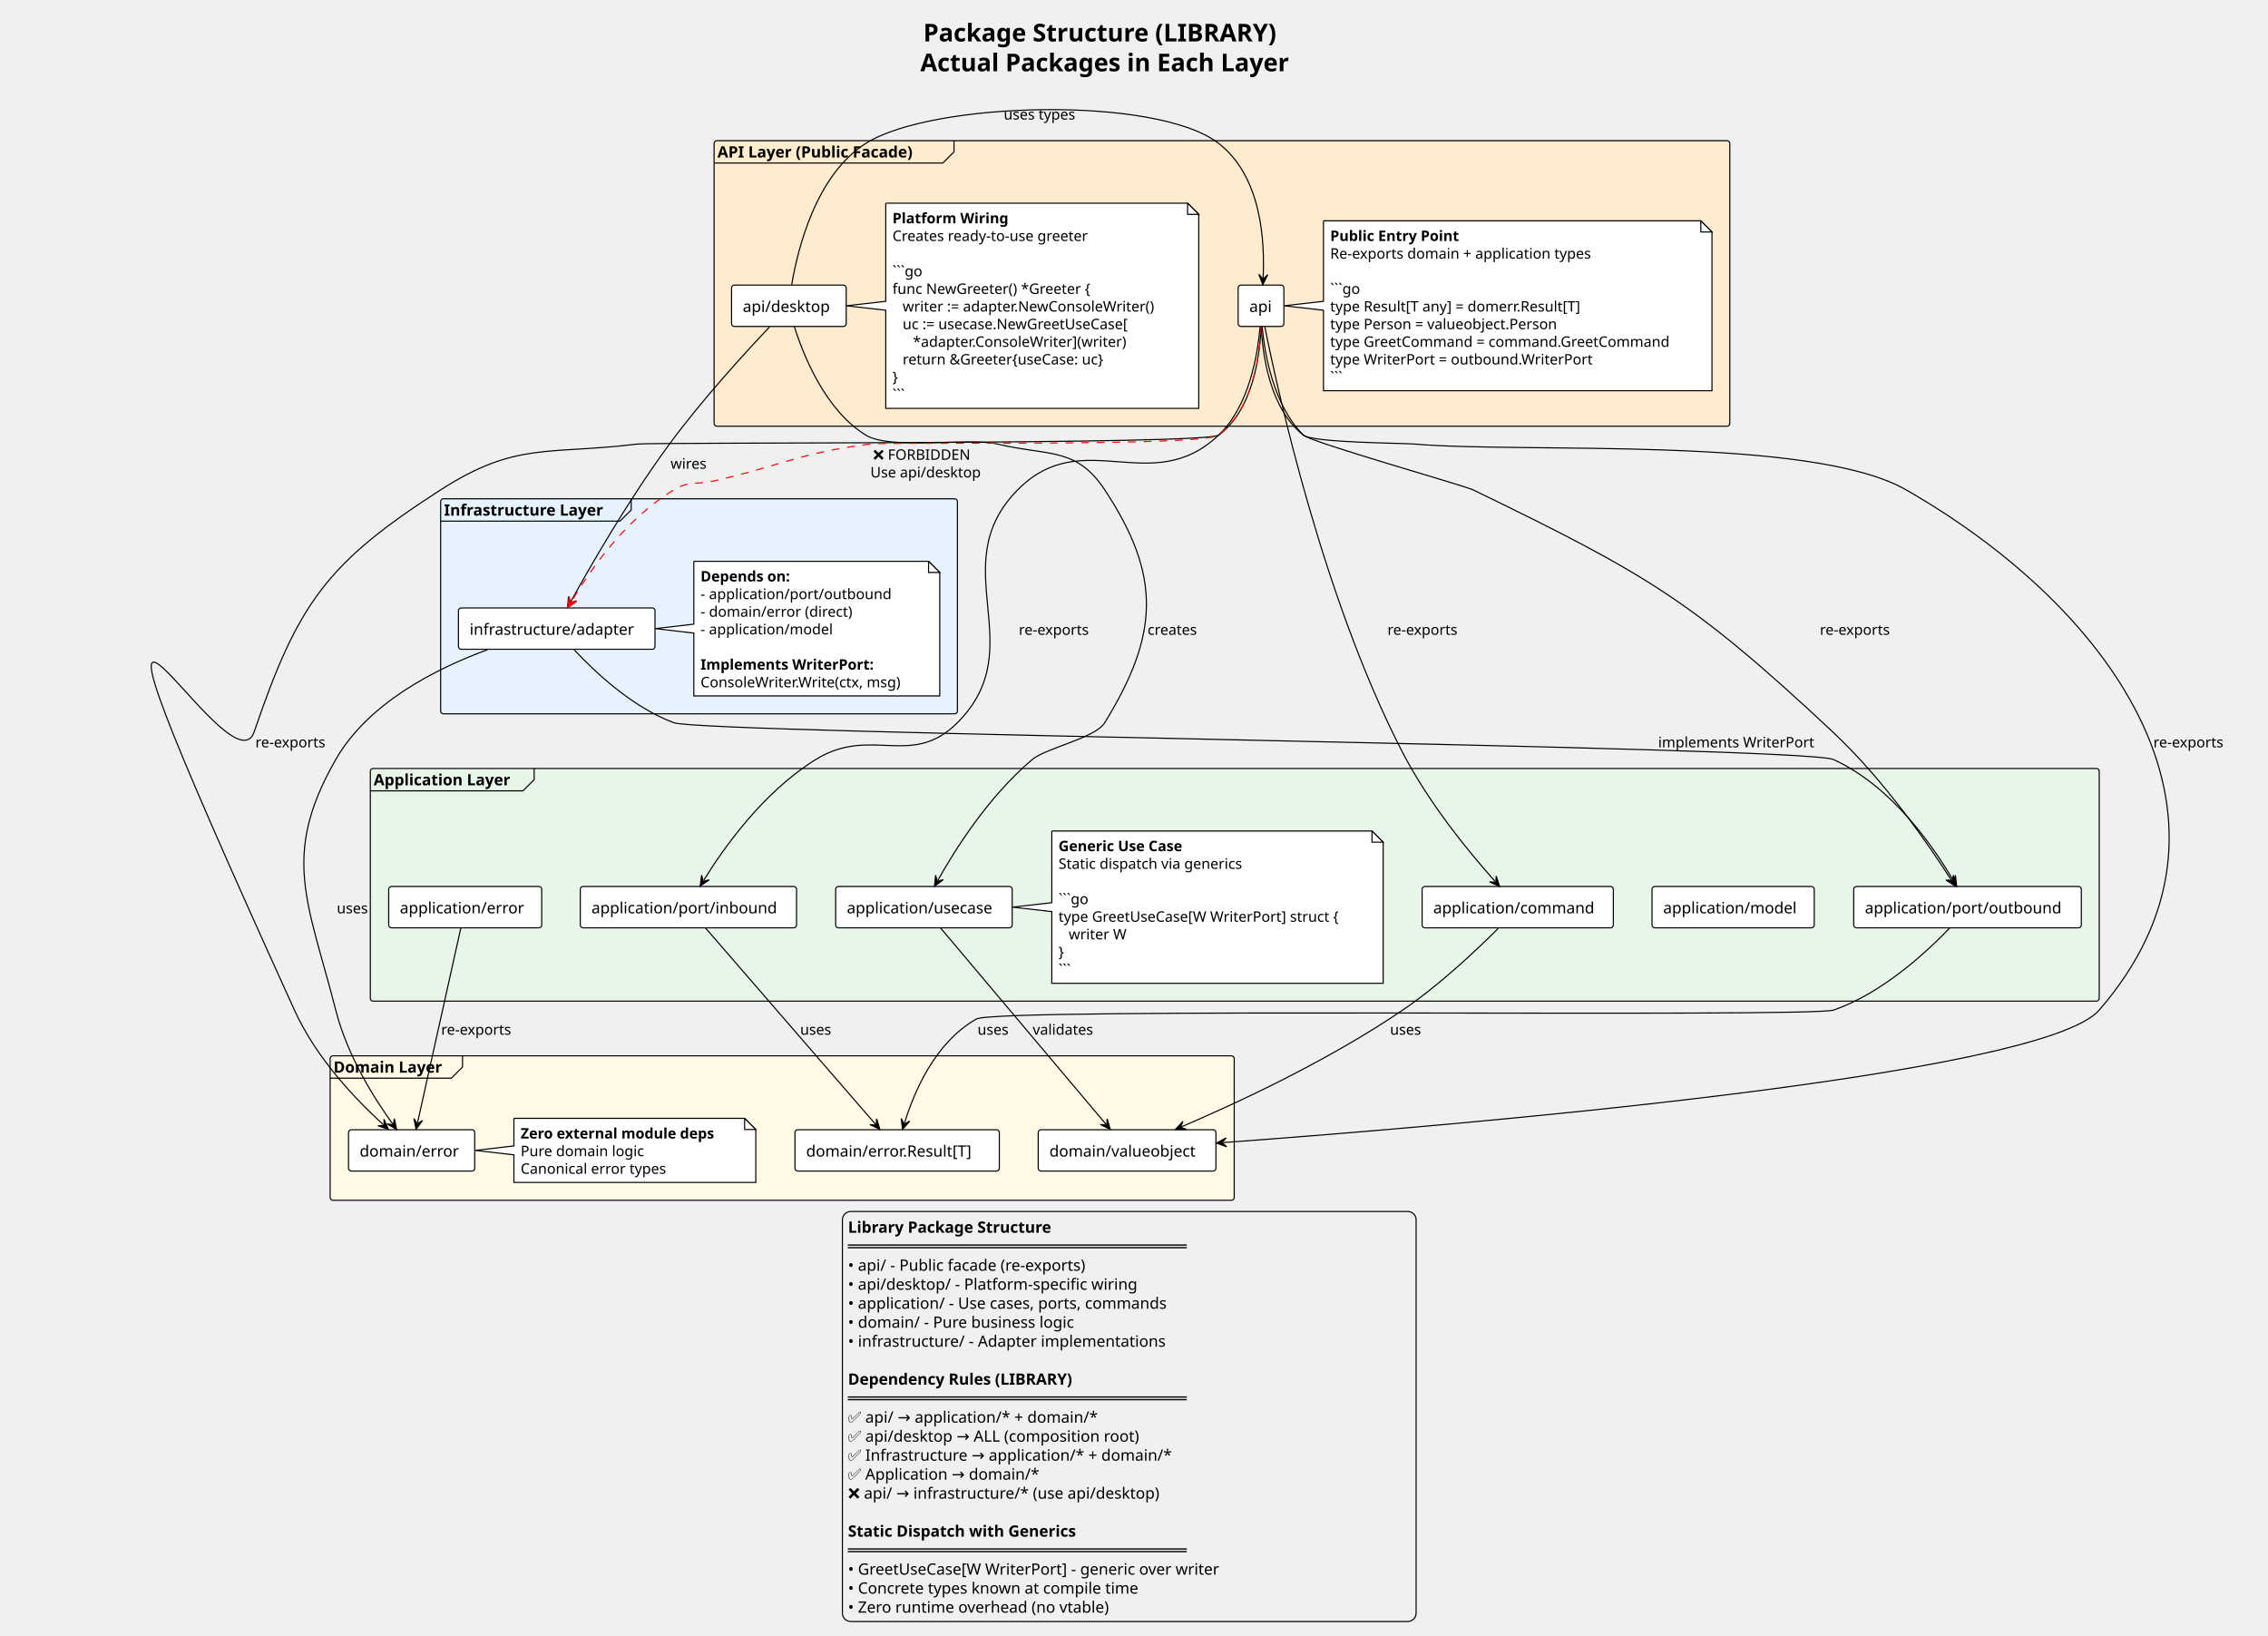
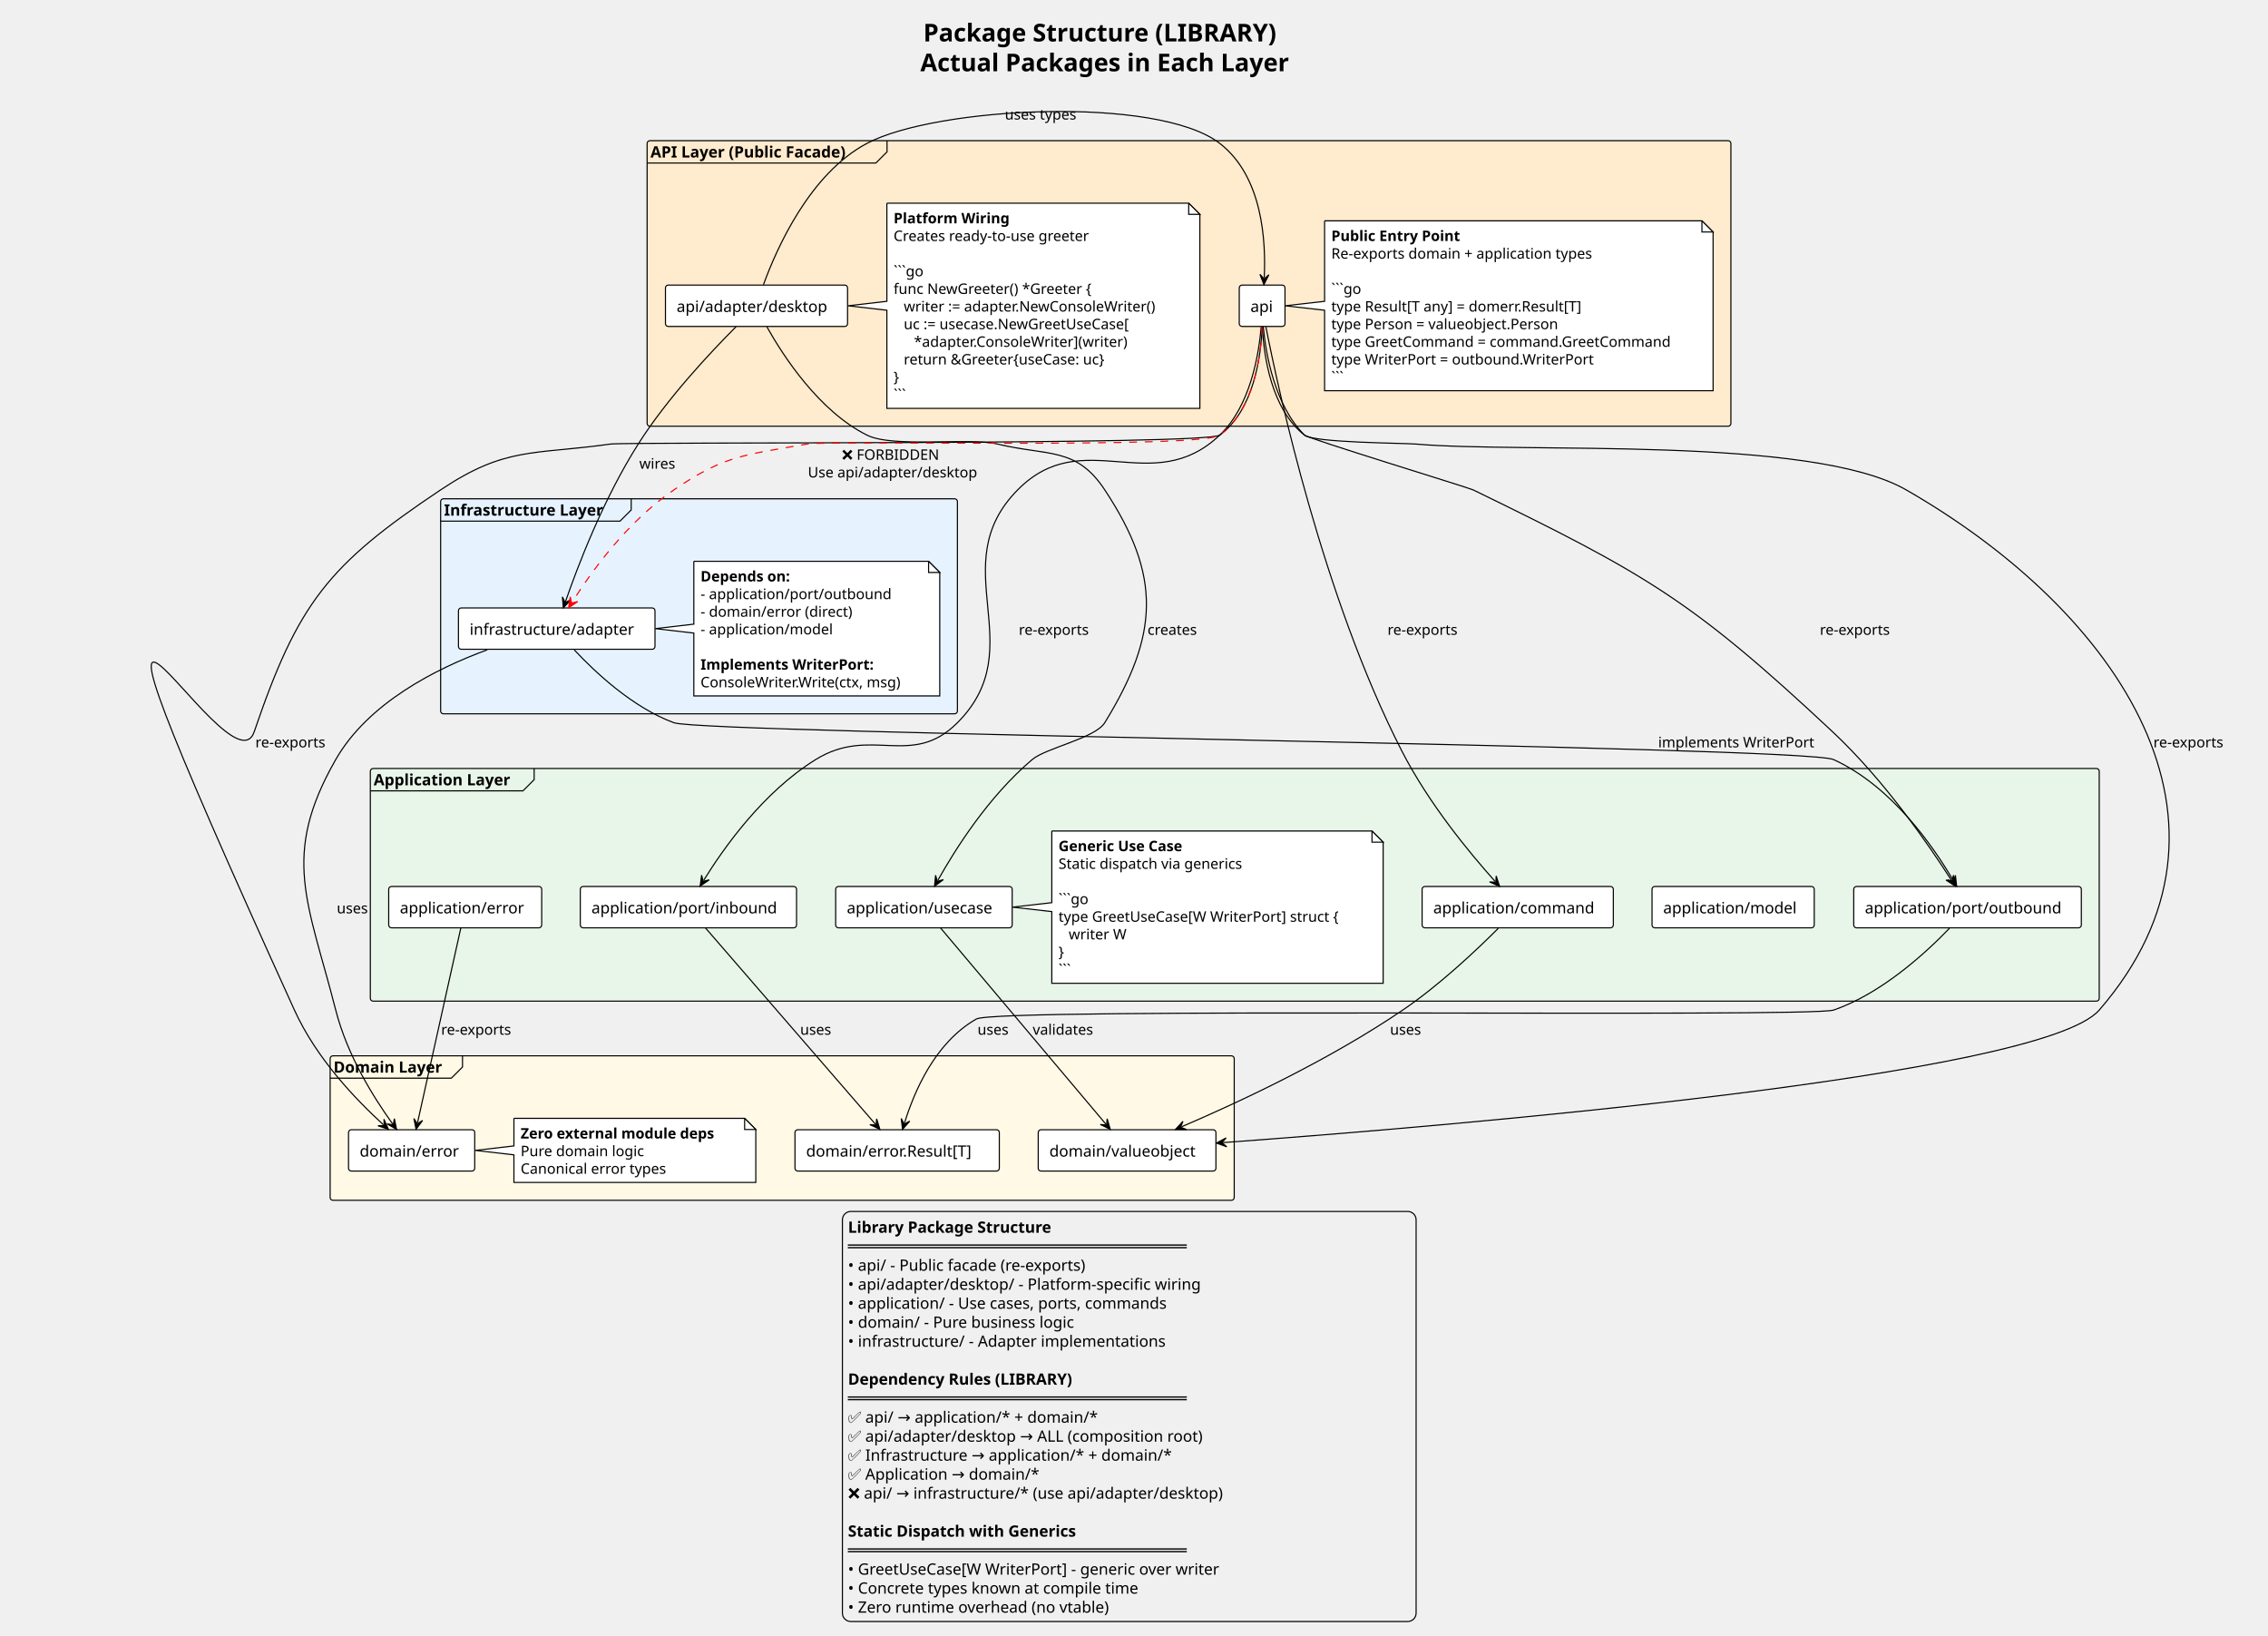
<svg xmlns="http://www.w3.org/2000/svg" contentStyleType="text/css" data-diagram-type="DESCRIPTION" height="1465px" preserveAspectRatio="none" style="width:2032px;height:1465px;background:#FFFFFF;" version="1.1" viewBox="0 0 2032 1465" width="2032px" zoomAndPan="magnify">
  <defs />
  <g>
    <g class="title" data-source-line="4">
      <text fill="#000000" font-family="Verdana" font-size="22" font-weight="bold" lengthAdjust="spacing" textLength="369.102" x="827.204" y="37.118">Package Structure (LIBRARY)</text>
      <text fill="#000000" font-family="Verdana" font-size="22" font-weight="bold" lengthAdjust="spacing" textLength="374.387" x="824.562" y="63.855">Actual Packages in Each Layer</text>
    </g>
    <g class="cluster" data-entity="API Layer .Public Facade." data-source-line="6" data-uid="ent0002" id="cluster_API Layer .Public Facade.">
-       <rect fill="#FFEBCD" height="255.79" rx="2.5" ry="2.5" style="stroke:#000000;stroke-width:1;" width="910" x="639.79" y="126.005" />
-       <path d="M854.738,126.005 L854.738,136.019 L844.738,146.019 L639.79,146.019" fill="none" style="stroke:#000000;stroke-width:1;" />
-       <text fill="#000000" font-family="Verdana" font-size="14" font-weight="bold" lengthAdjust="spacing" textLength="204.948" x="642.79" y="141.08">API Layer (Public Facade)</text>
+       <rect fill="#FFEBCD" height="255.79" rx="2.5" ry="2.5" style="stroke:#000000;stroke-width:1;" width="971" x="579.79" y="126.005" />
+       <path d="M794.738,126.005 L794.738,136.019 L784.738,146.019 L579.79,146.019" fill="none" style="stroke:#000000;stroke-width:1;" />
+       <text fill="#000000" font-family="Verdana" font-size="14" font-weight="bold" lengthAdjust="spacing" textLength="204.948" x="582.79" y="141.08">API Layer (Public Facade)</text>
    </g>
    <g class="cluster" data-entity="Infrastructure Layer" data-source-line="35" data-uid="ent0011" id="cluster_Infrastructure Layer">
      <rect fill="#E6F3FF" height="192.6" rx="2.5" ry="2.5" style="stroke:#000000;stroke-width:1;" width="463" x="394.79" y="446.795" />
      <path d="M565.517,446.795 L565.517,456.809 L555.517,466.809 L394.79,466.809" fill="none" style="stroke:#000000;stroke-width:1;" />
      <text fill="#000000" font-family="Verdana" font-size="14" font-weight="bold" lengthAdjust="spacing" textLength="160.727" x="397.79" y="461.87">Infrastructure Layer</text>
    </g>
    <g class="cluster" data-entity="Application Layer" data-source-line="48" data-uid="ent0016" id="cluster_Application Layer">
      <rect fill="#E8F5E9" height="208.39" rx="2.5" ry="2.5" style="stroke:#000000;stroke-width:1;" width="1549" x="331.79" y="688.395" />
      <path d="M478.57,688.395 L478.57,698.409 L468.57,708.409 L331.79,708.409" fill="none" style="stroke:#000000;stroke-width:1;" />
      <text fill="#000000" font-family="Verdana" font-size="14" font-weight="bold" lengthAdjust="spacing" textLength="136.78" x="334.79" y="703.47">Application Layer</text>
    </g>
    <g class="cluster" data-entity="Domain Layer" data-source-line="68" data-uid="ent0026" id="cluster_Domain Layer">
      <rect fill="#FFF9E6" height="129.4" rx="2.5" ry="2.5" style="stroke:#000000;stroke-width:1;" width="810" x="295.79" y="945.785" />
      <path d="M414.372,945.785 L414.372,955.799 L404.372,965.799 L295.79,965.799" fill="none" style="stroke:#000000;stroke-width:1;" />
      <text fill="#000000" font-family="Verdana" font-size="14" font-weight="bold" lengthAdjust="spacing" textLength="108.582" x="298.79" y="960.86">Domain Layer</text>
    </g>
    <g class="entity" data-entity="APIFacade" data-source-line="7" data-uid="ent0003" id="entity_APIFacade">
-       <rect fill="#FFFFFF" height="37.015" rx="2.5" ry="2.5" style="stroke:#000000;stroke-width:1;" width="40.973" x="1109.31" y="255.395" />
-       <text fill="#000000" font-family="Verdana" font-size="14" lengthAdjust="spacing" textLength="20.973" x="1119.31" y="279.47">api</text>
+       <rect fill="#FFFFFF" height="37.015" rx="2.5" ry="2.5" style="stroke:#000000;stroke-width:1;" width="40.973" x="1110.31" y="255.395" />
+       <text fill="#000000" font-family="Verdana" font-size="14" lengthAdjust="spacing" textLength="20.973" x="1120.31" y="279.47">api</text>
    </g>
    <g class="entity" data-entity="APIDesktop" data-source-line="8" data-uid="ent0004" id="entity_APIDesktop">
-       <rect fill="#FFFFFF" height="37.015" rx="2.5" ry="2.5" style="stroke:#000000;stroke-width:1;" width="102.708" x="655.44" y="255.395" />
-       <text fill="#000000" font-family="Verdana" font-size="14" lengthAdjust="spacing" textLength="82.708" x="665.44" y="279.47">api/desktop</text>
+       <rect fill="#FFFFFF" height="37.015" rx="2.5" ry="2.5" style="stroke:#000000;stroke-width:1;" width="163.158" x="596.21" y="255.395" />
+       <text fill="#000000" font-family="Verdana" font-size="14" lengthAdjust="spacing" textLength="143.158" x="606.21" y="279.47">api/adapter/desktop</text>
    </g>
    <g class="entity" data-entity="GMN5" data-source-line="10" data-uid="ent0006" id="entity_GMN5">
-       <path d="M1185.75,197.805 L1185.75,269.905 L1150.46,273.905 L1185.75,277.905 L1185.75,349.998 A0,0 0 0 0 1185.75,349.998 L1533.832,349.998 A0,0 0 0 0 1533.832,349.998 L1533.832,207.805 L1523.832,197.805 L1185.75,197.805 A0,0 0 0 0 1185.75,197.805" fill="#FFFFFF" style="stroke:#000000;stroke-width:1;" />
-       <path d="M1523.832,197.805 L1523.832,207.805 L1533.832,207.805 L1523.832,197.805" fill="#FFFFFF" style="stroke:#000000;stroke-width:1;" />
-       <text fill="#000000" font-family="Verdana" font-size="13" font-weight="bold" lengthAdjust="spacing" textLength="130.368" x="1191.75" y="215.874">Public Entry Point</text>
-       <text fill="#000000" font-family="Verdana" font-size="13" lengthAdjust="spacing" textLength="254.674" x="1191.75" y="231.674">Re-exports domain + application types</text>
-       <text fill="#000000" font-family="Verdana" font-size="13" lengthAdjust="spacing" textLength="4.57" x="1191.75" y="247.473"> </text>
-       <text fill="#000000" font-family="Verdana" font-size="13" lengthAdjust="spacing" textLength="40.784" x="1191.75" y="263.272">```go</text>
-       <text fill="#000000" font-family="Verdana" font-size="13" lengthAdjust="spacing" textLength="254.09" x="1191.75" y="279.072">type Result[T any] = domerr.Result[T]</text>
-       <text fill="#000000" font-family="Verdana" font-size="13" lengthAdjust="spacing" textLength="220.924" x="1191.75" y="294.871">type Person = valueobject.Person</text>
-       <text fill="#000000" font-family="Verdana" font-size="13" lengthAdjust="spacing" textLength="327.082" x="1191.75" y="310.67">type GreetCommand = command.GreetCommand</text>
-       <text fill="#000000" font-family="Verdana" font-size="13" lengthAdjust="spacing" textLength="253.087" x="1191.75" y="326.47">type WriterPort = outbound.WriterPort</text>
-       <text fill="#000000" font-family="Verdana" font-size="13" lengthAdjust="spacing" textLength="24.794" x="1191.75" y="342.269">```</text>
+       <path d="M1186.75,197.805 L1186.75,269.905 L1151.46,273.905 L1186.75,277.905 L1186.75,349.998 A0,0 0 0 0 1186.75,349.998 L1534.832,349.998 A0,0 0 0 0 1534.832,349.998 L1534.832,207.805 L1524.832,197.805 L1186.75,197.805 A0,0 0 0 0 1186.75,197.805" fill="#FFFFFF" style="stroke:#000000;stroke-width:1;" />
+       <path d="M1524.832,197.805 L1524.832,207.805 L1534.832,207.805 L1524.832,197.805" fill="#FFFFFF" style="stroke:#000000;stroke-width:1;" />
+       <text fill="#000000" font-family="Verdana" font-size="13" font-weight="bold" lengthAdjust="spacing" textLength="130.368" x="1192.75" y="215.874">Public Entry Point</text>
+       <text fill="#000000" font-family="Verdana" font-size="13" lengthAdjust="spacing" textLength="254.674" x="1192.75" y="231.674">Re-exports domain + application types</text>
+       <text fill="#000000" font-family="Verdana" font-size="13" lengthAdjust="spacing" textLength="4.57" x="1192.75" y="247.473"> </text>
+       <text fill="#000000" font-family="Verdana" font-size="13" lengthAdjust="spacing" textLength="40.784" x="1192.75" y="263.272">```go</text>
+       <text fill="#000000" font-family="Verdana" font-size="13" lengthAdjust="spacing" textLength="254.09" x="1192.75" y="279.072">type Result[T any] = domerr.Result[T]</text>
+       <text fill="#000000" font-family="Verdana" font-size="13" lengthAdjust="spacing" textLength="220.924" x="1192.75" y="294.871">type Person = valueobject.Person</text>
+       <text fill="#000000" font-family="Verdana" font-size="13" lengthAdjust="spacing" textLength="327.082" x="1192.75" y="310.67">type GreetCommand = command.GreetCommand</text>
+       <text fill="#000000" font-family="Verdana" font-size="13" lengthAdjust="spacing" textLength="253.087" x="1192.75" y="326.47">type WriterPort = outbound.WriterPort</text>
+       <text fill="#000000" font-family="Verdana" font-size="13" lengthAdjust="spacing" textLength="24.794" x="1192.75" y="342.269">```</text>
    </g>
    <g class="entity" data-entity="GMN8" data-source-line="21" data-uid="ent0009" id="entity_GMN8">
-       <path d="M793.59,182.005 L793.59,269.905 L758.22,273.905 L793.59,277.905 L793.59,365.797 A0,0 0 0 0 793.59,365.797 L1074.006,365.797 A0,0 0 0 0 1074.006,365.797 L1074.006,192.005 L1064.006,182.005 L793.59,182.005 A0,0 0 0 0 793.59,182.005" fill="#FFFFFF" style="stroke:#000000;stroke-width:1;" />
-       <path d="M1064.006,182.005 L1064.006,192.005 L1074.006,192.005 L1064.006,182.005" fill="#FFFFFF" style="stroke:#000000;stroke-width:1;" />
-       <text fill="#000000" font-family="Verdana" font-size="13" font-weight="bold" lengthAdjust="spacing" textLength="116.022" x="799.59" y="200.074">Platform Wiring</text>
-       <text fill="#000000" font-family="Verdana" font-size="13" lengthAdjust="spacing" textLength="190.963" x="799.59" y="215.874">Creates ready-to-use greeter</text>
-       <text fill="#000000" font-family="Verdana" font-size="13" lengthAdjust="spacing" textLength="4.57" x="799.59" y="231.673"> </text>
-       <text fill="#000000" font-family="Verdana" font-size="13" lengthAdjust="spacing" textLength="40.784" x="799.59" y="247.472">```go</text>
-       <text fill="#000000" font-family="Verdana" font-size="13" lengthAdjust="spacing" textLength="197" x="799.59" y="263.272">func NewGreeter() *Greeter {</text>
-       <text fill="#000000" font-family="Verdana" font-size="13" lengthAdjust="spacing" textLength="250.275" x="808.731" y="279.071">writer := adapter.NewConsoleWriter()</text>
-       <text fill="#000000" font-family="Verdana" font-size="13" lengthAdjust="spacing" textLength="222.936" x="808.731" y="294.87">uc := usecase.NewGreetUseCase[</text>
-       <text fill="#000000" font-family="Verdana" font-size="13" lengthAdjust="spacing" textLength="210.653" x="817.871" y="310.67">*adapter.ConsoleWriter](writer)</text>
-       <text fill="#000000" font-family="Verdana" font-size="13" lengthAdjust="spacing" textLength="200.084" x="808.731" y="326.469">return &amp;Greeter{useCase: uc}</text>
-       <text fill="#000000" font-family="Verdana" font-size="13" lengthAdjust="spacing" textLength="8.252" x="799.59" y="342.268">}</text>
-       <text fill="#000000" font-family="Verdana" font-size="13" lengthAdjust="spacing" textLength="24.794" x="799.59" y="358.068">```</text>
+       <path d="M794.59,182.005 L794.59,269.905 L759.86,273.905 L794.59,277.905 L794.59,365.797 A0,0 0 0 0 794.59,365.797 L1075.006,365.797 A0,0 0 0 0 1075.006,365.797 L1075.006,192.005 L1065.006,182.005 L794.59,182.005 A0,0 0 0 0 794.59,182.005" fill="#FFFFFF" style="stroke:#000000;stroke-width:1;" />
+       <path d="M1065.006,182.005 L1065.006,192.005 L1075.006,192.005 L1065.006,182.005" fill="#FFFFFF" style="stroke:#000000;stroke-width:1;" />
+       <text fill="#000000" font-family="Verdana" font-size="13" font-weight="bold" lengthAdjust="spacing" textLength="116.022" x="800.59" y="200.074">Platform Wiring</text>
+       <text fill="#000000" font-family="Verdana" font-size="13" lengthAdjust="spacing" textLength="190.963" x="800.59" y="215.874">Creates ready-to-use greeter</text>
+       <text fill="#000000" font-family="Verdana" font-size="13" lengthAdjust="spacing" textLength="4.57" x="800.59" y="231.673"> </text>
+       <text fill="#000000" font-family="Verdana" font-size="13" lengthAdjust="spacing" textLength="40.784" x="800.59" y="247.472">```go</text>
+       <text fill="#000000" font-family="Verdana" font-size="13" lengthAdjust="spacing" textLength="197" x="800.59" y="263.272">func NewGreeter() *Greeter {</text>
+       <text fill="#000000" font-family="Verdana" font-size="13" lengthAdjust="spacing" textLength="250.275" x="809.731" y="279.071">writer := adapter.NewConsoleWriter()</text>
+       <text fill="#000000" font-family="Verdana" font-size="13" lengthAdjust="spacing" textLength="222.936" x="809.731" y="294.87">uc := usecase.NewGreetUseCase[</text>
+       <text fill="#000000" font-family="Verdana" font-size="13" lengthAdjust="spacing" textLength="210.653" x="818.871" y="310.67">*adapter.ConsoleWriter](writer)</text>
+       <text fill="#000000" font-family="Verdana" font-size="13" lengthAdjust="spacing" textLength="200.084" x="809.731" y="326.469">return &amp;Greeter{useCase: uc}</text>
+       <text fill="#000000" font-family="Verdana" font-size="13" lengthAdjust="spacing" textLength="8.252" x="800.59" y="342.268">}</text>
+       <text fill="#000000" font-family="Verdana" font-size="13" lengthAdjust="spacing" textLength="24.794" x="800.59" y="358.068">```</text>
    </g>
    <g class="entity" data-entity="InfraConsole" data-source-line="36" data-uid="ent0012" id="entity_InfraConsole">
      <rect fill="#FFFFFF" height="37.015" rx="2.5" ry="2.5" style="stroke:#000000;stroke-width:1;" width="176.085" x="410.75" y="544.585" />
      <text fill="#000000" font-family="Verdana" font-size="14" lengthAdjust="spacing" textLength="156.085" x="420.75" y="568.66">infrastructure/adapter</text>
    </g>
    <g class="entity" data-entity="GMN13" data-source-line="38" data-uid="ent0014" id="entity_GMN13">
      <path d="M621.63,502.795 L621.63,559.095 L587.08,563.095 L621.63,567.095 L621.63,623.39 A0,0 0 0 0 621.63,623.39 L841.959,623.39 A0,0 0 0 0 841.959,623.39 L841.959,512.795 L831.959,502.795 L621.63,502.795 A0,0 0 0 0 621.63,502.795" fill="#FFFFFF" style="stroke:#000000;stroke-width:1;" />
      <path d="M831.959,502.795 L831.959,512.795 L841.959,512.795 L831.959,502.795" fill="#FFFFFF" style="stroke:#000000;stroke-width:1;" />
      <text fill="#000000" font-family="Verdana" font-size="13" font-weight="bold" lengthAdjust="spacing" textLength="91.07" x="627.63" y="520.864">Depends on:</text>
      <text fill="#000000" font-family="Verdana" font-size="13" lengthAdjust="spacing" textLength="181.251" x="627.63" y="536.664">- application/port/outbound</text>
      <text fill="#000000" font-family="Verdana" font-size="13" lengthAdjust="spacing" textLength="150.122" x="627.63" y="552.463">- domain/error (direct)</text>
      <text fill="#000000" font-family="Verdana" font-size="13" lengthAdjust="spacing" textLength="126.852" x="627.63" y="568.262">- application/model</text>
      <text fill="#000000" font-family="Verdana" font-size="13" lengthAdjust="spacing" textLength="4.57" x="627.63" y="584.062"> </text>
      <text fill="#000000" font-family="Verdana" font-size="13" font-weight="bold" lengthAdjust="spacing" textLength="175.405" x="627.63" y="599.861">Implements WriterPort:</text>
      <text fill="#000000" font-family="Verdana" font-size="13" lengthAdjust="spacing" textLength="199.329" x="627.63" y="615.66">ConsoleWriter.Write(ctx, msg)</text>
    </g>
    <g class="entity" data-entity="AppCommand" data-source-line="49" data-uid="ent0017" id="entity_AppCommand">
      <rect fill="#FFFFFF" height="37.015" rx="2.5" ry="2.5" style="stroke:#000000;stroke-width:1;" width="171.327" x="1274.13" y="794.085" />
      <text fill="#000000" font-family="Verdana" font-size="14" lengthAdjust="spacing" textLength="151.327" x="1284.13" y="818.16">application/command</text>
    </g>
    <g class="entity" data-entity="AppUsecase" data-source-line="50" data-uid="ent0018" id="entity_AppUsecase">
      <rect fill="#FFFFFF" height="37.015" rx="2.5" ry="2.5" style="stroke:#000000;stroke-width:1;" width="158.141" x="748.72" y="794.085" />
      <text fill="#000000" font-family="Verdana" font-size="14" lengthAdjust="spacing" textLength="138.141" x="758.72" y="818.16">application/usecase</text>
    </g>
    <g class="entity" data-entity="AppOutbound" data-source-line="51" data-uid="ent0019" id="entity_AppOutbound">
      <rect fill="#FFFFFF" height="37.015" rx="2.5" ry="2.5" style="stroke:#000000;stroke-width:1;" width="203.914" x="1660.84" y="794.085" />
      <text fill="#000000" font-family="Verdana" font-size="14" lengthAdjust="spacing" textLength="183.914" x="1670.84" y="818.16">application/port/outbound</text>
    </g>
    <g class="entity" data-entity="AppInbound" data-source-line="52" data-uid="ent0020" id="entity_AppInbound">
      <rect fill="#FFFFFF" height="37.015" rx="2.5" ry="2.5" style="stroke:#000000;stroke-width:1;" width="193.742" x="519.92" y="794.085" />
      <text fill="#000000" font-family="Verdana" font-size="14" lengthAdjust="spacing" textLength="173.742" x="529.92" y="818.16">application/port/inbound</text>
    </g>
    <g class="entity" data-entity="AppModel" data-source-line="53" data-uid="ent0021" id="entity_AppModel">
      <rect fill="#FFFFFF" height="37.015" rx="2.5" ry="2.5" style="stroke:#000000;stroke-width:1;" width="145.33" x="1480.13" y="794.085" />
      <text fill="#000000" font-family="Verdana" font-size="14" lengthAdjust="spacing" textLength="125.33" x="1490.13" y="818.16">application/model</text>
    </g>
    <g class="entity" data-entity="AppError" data-source-line="54" data-uid="ent0022" id="entity_AppError">
      <rect fill="#FFFFFF" height="37.015" rx="2.5" ry="2.5" style="stroke:#000000;stroke-width:1;" width="137.072" x="348.26" y="794.085" />
      <text fill="#000000" font-family="Verdana" font-size="14" lengthAdjust="spacing" textLength="117.072" x="358.26" y="818.16">application/error</text>
    </g>
    <g class="entity" data-entity="GMN23" data-source-line="57" data-uid="ent0024" id="entity_GMN23">
      <path d="M942.36,744.395 L942.36,808.585 L907.16,812.585 L942.36,816.585 L942.36,880.789 A0,0 0 0 0 942.36,880.789 L1239.236,880.789 A0,0 0 0 0 1239.236,880.789 L1239.236,754.395 L1229.236,744.395 L942.36,744.395 A0,0 0 0 0 942.36,744.395" fill="#FFFFFF" style="stroke:#000000;stroke-width:1;" />
      <path d="M1229.236,744.395 L1229.236,754.395 L1239.236,754.395 L1229.236,744.395" fill="#FFFFFF" style="stroke:#000000;stroke-width:1;" />
      <text fill="#000000" font-family="Verdana" font-size="13" font-weight="bold" lengthAdjust="spacing" textLength="125.849" x="948.36" y="762.464">Generic Use Case</text>
      <text fill="#000000" font-family="Verdana" font-size="13" lengthAdjust="spacing" textLength="179.004" x="948.36" y="778.264">Static dispatch via generics</text>
      <text fill="#000000" font-family="Verdana" font-size="13" lengthAdjust="spacing" textLength="4.57" x="948.36" y="794.063"> </text>
      <text fill="#000000" font-family="Verdana" font-size="13" lengthAdjust="spacing" textLength="40.784" x="948.36" y="809.862">```go</text>
      <text fill="#000000" font-family="Verdana" font-size="13" lengthAdjust="spacing" textLength="275.875" x="948.36" y="825.662">type GreetUseCase[W WriterPort] struct {</text>
      <text fill="#000000" font-family="Verdana" font-size="13" lengthAdjust="spacing" textLength="55.593" x="957.501" y="841.461">writer W</text>
      <text fill="#000000" font-family="Verdana" font-size="13" lengthAdjust="spacing" textLength="8.252" x="948.36" y="857.26">}</text>
      <text fill="#000000" font-family="Verdana" font-size="13" lengthAdjust="spacing" textLength="24.794" x="948.36" y="873.06">```</text>
    </g>
    <g class="entity" data-entity="DomainError" data-source-line="69" data-uid="ent0027" id="entity_DomainError">
      <rect fill="#FFFFFF" height="37.015" rx="2.5" ry="2.5" style="stroke:#000000;stroke-width:1;" width="113.064" x="312.26" y="1011.975" />
      <text fill="#000000" font-family="Verdana" font-size="14" lengthAdjust="spacing" textLength="93.064" x="322.26" y="1036.05">domain/error</text>
    </g>
    <g class="entity" data-entity="DomainResult" data-source-line="70" data-uid="ent0028" id="entity_DomainResult">
      <rect fill="#FFFFFF" height="37.015" rx="2.5" ry="2.5" style="stroke:#000000;stroke-width:1;" width="183.085" x="712.25" y="1011.975" />
      <text fill="#000000" font-family="Verdana" font-size="14" lengthAdjust="spacing" textLength="163.085" x="722.25" y="1036.05">domain/error.Result[T]</text>
    </g>
    <g class="entity" data-entity="DomainPerson" data-source-line="71" data-uid="ent0029" id="entity_DomainPerson">
      <rect fill="#FFFFFF" height="37.015" rx="2.5" ry="2.5" style="stroke:#000000;stroke-width:1;" width="159.227" x="930.18" y="1011.975" />
      <text fill="#000000" font-family="Verdana" font-size="14" lengthAdjust="spacing" textLength="139.227" x="940.18" y="1036.05">domain/valueobject</text>
    </g>
    <g class="entity" data-entity="GMN30" data-source-line="74" data-uid="ent0031" id="entity_GMN30">
      <path d="M460.44,1001.785 L460.44,1026.485 L425.83,1030.485 L460.44,1034.485 L460.44,1059.183 A0,0 0 0 0 460.44,1059.183 L677.151,1059.183 A0,0 0 0 0 677.151,1059.183 L677.151,1011.785 L667.151,1001.785 L460.44,1001.785 A0,0 0 0 0 460.44,1001.785" fill="#FFFFFF" style="stroke:#000000;stroke-width:1;" />
      <path d="M667.151,1001.785 L667.151,1011.785 L677.151,1011.785 L667.151,1001.785" fill="#FFFFFF" style="stroke:#000000;stroke-width:1;" />
      <text fill="#000000" font-family="Verdana" font-size="13" font-weight="bold" lengthAdjust="spacing" textLength="195.711" x="466.44" y="1019.854">Zero external module deps</text>
      <text fill="#000000" font-family="Verdana" font-size="13" lengthAdjust="spacing" textLength="116.632" x="466.44" y="1035.654">Pure domain logic</text>
      <text fill="#000000" font-family="Verdana" font-size="13" lengthAdjust="spacing" textLength="139.794" x="466.44" y="1051.453">Canonical error types</text>
    </g>
    <g class="link" data-entity-1="APIFacade" data-entity-2="AppCommand" data-source-line="81" data-uid="lnk33" id="link_APIFacade_AppCommand">
-       <path d="M1133.22,292.765 C1144.72,350.275 1185.2,534.895 1255.79,672.395 C1280.32,720.165 1317.023,764.32 1339.543,789.53" fill="none" id="APIFacade-to-AppCommand" style="stroke:#000000;stroke-width:1;" />
-       <polygon fill="#000000" points="1343.54,794.005,1340.527,784.628,1340.209,790.276,1334.561,789.957,1343.54,794.005" style="stroke:#000000;stroke-width:1;" />
-       <text fill="#000000" font-family="Verdana" font-size="13" lengthAdjust="spacing" textLength="68.066" x="1243.09" y="568.664">re-exports</text>
+       <path d="M1134.17,292.765 C1145.48,350.275 1185.41,534.915 1255.79,672.395 C1280.26,720.185 1316.989,764.343 1339.529,789.533" fill="none" id="APIFacade-to-AppCommand" style="stroke:#000000;stroke-width:1;" />
+       <polygon fill="#000000" points="1343.53,794.005,1340.509,784.63,1340.196,790.279,1334.548,789.965,1343.53,794.005" style="stroke:#000000;stroke-width:1;" />
+       <text fill="#000000" font-family="Verdana" font-size="13" lengthAdjust="spacing" textLength="68.066" x="1243.13" y="568.664">re-exports</text>
    </g>
    <g class="link" data-entity-1="APIFacade" data-entity-2="AppInbound" data-source-line="82" data-uid="lnk34" id="link_APIFacade_AppInbound">
-       <path d="M1128.96,292.815 C1126.79,318.065 1119.09,363.925 1091.79,389.795 C1031.62,446.835 970.05,379.805 911.79,438.795 C844.5,506.935 925.48,579.645 857.79,647.395 C816.58,688.645 780.36,649.675 730.79,680.395 C683.34,709.795 648.101,760.115 630.451,788.595" fill="none" id="APIFacade-to-AppInbound" style="stroke:#000000;stroke-width:1;" />
+       <path d="M1129.96,292.815 C1127.8,318.075 1120.11,363.945 1092.79,389.795 C1032.26,447.085 970.4,379.545 911.79,438.795 C844.45,506.885 925.48,579.645 857.79,647.395 C816.58,688.645 780.36,649.675 730.79,680.395 C683.34,709.795 648.101,760.115 630.451,788.595" fill="none" id="APIFacade-to-AppInbound" style="stroke:#000000;stroke-width:1;" />
      <polygon fill="#000000" points="627.29,793.695,635.431,788.152,629.924,789.445,628.631,783.938,627.29,793.695" style="stroke:#000000;stroke-width:1;" />
      <text fill="#000000" font-family="Verdana" font-size="13" lengthAdjust="spacing" textLength="68.066" x="912.79" y="568.664">re-exports</text>
    </g>
    <g class="link" data-entity-1="APIFacade" data-entity-2="AppOutbound" data-source-line="83" data-uid="lnk35" id="link_APIFacade_AppOutbound">
-       <path d="M1130.79,292.645 C1133.16,317.685 1141.1,363.305 1167.79,389.795 C1174.09,396.045 1311.81,434.925 1319.79,438.795 C1474.95,514.125 1515.82,537.585 1641.79,655.395 C1688.9,699.445 1728.837,757.98 1748.457,788.65" fill="none" id="APIFacade-to-AppOutbound" style="stroke:#000000;stroke-width:1;" />
+       <path d="M1131.8,292.635 C1134.17,317.675 1142.13,363.275 1168.79,389.795 C1171.92,392.905 1315.83,436.865 1319.79,438.795 C1474.88,514.275 1515.82,537.585 1641.79,655.395 C1688.9,699.445 1728.837,757.98 1748.457,788.65" fill="none" id="APIFacade-to-AppOutbound" style="stroke:#000000;stroke-width:1;" />
      <polygon fill="#000000" points="1751.69,793.705,1750.21,783.968,1748.996,789.493,1743.47,788.279,1751.69,793.705" style="stroke:#000000;stroke-width:1;" />
      <text fill="#000000" font-family="Verdana" font-size="13" lengthAdjust="spacing" textLength="68.066" x="1630.47" y="568.664">re-exports</text>
    </g>
    <g class="link" data-entity-1="APIFacade" data-entity-2="DomainError" data-source-line="84" data-uid="lnk36" id="link_APIFacade_DomainError">
-       <path d="M1129.83,292.475 C1128.82,318.645 1122.62,367.165 1091.79,389.795 C1080.13,398.365 585.16,396.035 570.79,397.795 C491.08,407.585 462.35,395.355 394.79,438.795 C292.55,504.535 267,540.335 227.79,655.395 C205.97,719.455 11,348.855 263.79,904.785 C283.71,948.585 319.05,985.158 343.52,1007.508" fill="none" id="APIFacade-to-DomainError" style="stroke:#000000;stroke-width:1;" />
+       <path d="M1130.83,292.485 C1129.82,318.645 1123.62,367.175 1092.79,389.795 C1080.56,398.775 561.82,395.695 546.79,397.795 C477.5,407.495 452.98,399.945 394.79,438.795 C293.7,506.295 267,540.335 227.79,655.395 C205.97,719.455 11,348.855 263.79,904.785 C283.71,948.585 319.05,985.158 343.52,1007.508" fill="none" id="APIFacade-to-DomainError" style="stroke:#000000;stroke-width:1;" />
      <polygon fill="#000000" points="347.95,1011.555,344.002,1002.532,344.258,1008.183,338.607,1008.438,347.95,1011.555" style="stroke:#000000;stroke-width:1;" />
      <text fill="#000000" font-family="Verdana" font-size="13" lengthAdjust="spacing" textLength="68.066" x="228.79" y="669.464">re-exports</text>
    </g>
    <g class="link" data-entity-1="APIFacade" data-entity-2="DomainPerson" data-source-line="85" data-uid="lnk37" id="link_APIFacade_DomainPerson">
-       <path d="M1129.97,292.665 C1131.27,318.605 1137.88,366.315 1167.79,389.795 C1176.56,396.685 1256.69,396.835 1267.79,397.795 C1365.63,406.265 1622.63,389.905 1707.79,438.795 C1899.39,548.785 2025.51,737.875 1880.79,904.785 C1829.2,964.295 1301.364,1008.416 1095.834,1023.496" fill="none" id="APIFacade-to-DomainPerson" style="stroke:#000000;stroke-width:1;" />
+       <path d="M1130.97,292.665 C1132.27,318.605 1138.88,366.315 1168.79,389.795 C1177.56,396.685 1257.69,396.835 1268.79,397.795 C1366.41,406.255 1622.83,390.005 1707.79,438.795 C1899.37,548.805 2025.51,737.875 1880.79,904.785 C1829.2,964.295 1301.364,1008.416 1095.834,1023.496" fill="none" id="APIFacade-to-DomainPerson" style="stroke:#000000;stroke-width:1;" />
      <polygon fill="#000000" points="1089.85,1023.935,1099.119,1027.265,1094.837,1023.569,1098.533,1019.287,1089.85,1023.935" style="stroke:#000000;stroke-width:1;" />
      <text fill="#000000" font-family="Verdana" font-size="13" lengthAdjust="spacing" textLength="68.066" x="1929.28" y="669.464">re-exports</text>
    </g>
    <g class="link" data-entity-1="APIDesktop" data-entity-2="InfraConsole" data-source-line="88" data-uid="lnk38" id="link_APIDesktop_InfraConsole">
-       <path d="M689.48,292.845 C667.45,316.105 628.78,358.365 599.79,397.795 C562.52,448.515 528.418,508.101 511.398,538.961" fill="none" id="APIDesktop-to-InfraConsole" style="stroke:#000000;stroke-width:1;" />
-       <polygon fill="#000000" points="508.5,544.215,516.349,538.265,510.915,539.836,509.344,534.402,508.5,544.215" style="stroke:#000000;stroke-width:1;" />
-       <text fill="#000000" font-family="Verdana" font-size="13" lengthAdjust="spacing" textLength="34.271" x="600.79" y="419.864">wires</text>
+       <path d="M659.43,292.695 C636.67,315.455 597.74,356.865 571.79,397.795 C540.21,447.625 517.439,507.767 506.659,538.797" fill="none" id="APIDesktop-to-InfraConsole" style="stroke:#000000;stroke-width:1;" />
+       <polygon fill="#000000" points="504.69,544.465,511.422,537.276,506.331,539.741,503.865,534.65,504.69,544.465" style="stroke:#000000;stroke-width:1;" />
+       <text fill="#000000" font-family="Verdana" font-size="13" lengthAdjust="spacing" textLength="34.271" x="572.79" y="419.864">wires</text>
    </g>
    <g class="link" data-entity-1="APIDesktop" data-entity-2="AppUsecase" data-source-line="89" data-uid="lnk39" id="link_APIDesktop_AppUsecase">
-       <path d="M711.7,292.615 C720.03,318.955 739.67,367.705 775.79,389.795 C798.22,403.505 868.24,391.665 893.79,397.795 C938.91,408.625 964.23,400.085 989.79,438.795 C1040.88,516.165 1038.29,568.385 989.79,647.395 C981.32,661.195 937.16,669.935 924.79,680.395 C885.21,713.865 855.59,761.294 840.24,788.604" fill="none" id="APIDesktop-to-AppUsecase" style="stroke:#000000;stroke-width:1;" />
+       <path d="M687.09,292.775 C701.98,319.325 733.94,368.355 776.79,389.795 C800.1,401.455 868.46,391.705 893.79,397.795 C938.9,408.645 964.23,400.085 989.79,438.795 C1040.88,516.165 1038.29,568.385 989.79,647.395 C981.32,661.195 937.16,669.935 924.79,680.395 C885.21,713.865 855.59,761.294 840.24,788.604" fill="none" id="APIDesktop-to-AppUsecase" style="stroke:#000000;stroke-width:1;" />
      <polygon fill="#000000" points="837.3,793.835,845.197,787.949,839.75,789.476,838.223,784.029,837.3,793.835" style="stroke:#000000;stroke-width:1;" />
      <text fill="#000000" font-family="Verdana" font-size="13" lengthAdjust="spacing" textLength="47.512" x="1028.14" y="568.664">creates</text>
    </g>
    <g class="link" data-entity-1="APIFacade" data-entity-2="APIDesktop" data-source-line="90" data-uid="lnk41" id="link_APIFacade_APIDesktop">
-       <path d="M1131.684,248.911 C1133.204,216.821 1130.64,158.405 1091.79,128.405 C1036.22,85.475 835.14,90.865 775.79,128.405 C731.14,156.645 714.81,222.495 709.32,255.025" fill="none" id="APIFacade-backto-APIDesktop" style="stroke:#000000;stroke-width:1;" />
-       <polygon fill="#000000" points="1131.4,254.905,1135.821,246.104,1131.637,249.91,1127.83,245.725,1131.4,254.905" style="stroke:#000000;stroke-width:1;" />
-       <text fill="#000000" font-family="Verdana" font-size="13" lengthAdjust="spacing" textLength="69.519" x="899.29" y="107.074">uses types</text>
+       <path d="M1132.684,248.911 C1134.204,216.821 1131.64,158.405 1092.79,128.405 C1037.22,85.475 838.86,95.565 776.79,128.405 C725.62,155.485 695.96,222.195 684,255.025" fill="none" id="APIFacade-backto-APIDesktop" style="stroke:#000000;stroke-width:1;" />
+       <polygon fill="#000000" points="1132.4,254.905,1136.821,246.104,1132.637,249.91,1128.83,245.725,1132.4,254.905" style="stroke:#000000;stroke-width:1;" />
+       <text fill="#000000" font-family="Verdana" font-size="13" lengthAdjust="spacing" textLength="69.519" x="900.29" y="107.074">uses types</text>
    </g>
    <g class="link" data-entity-1="InfraConsole" data-entity-2="AppOutbound" data-source-line="93" data-uid="lnk42" id="link_InfraConsole_AppOutbound">
      <path d="M514.47,582.085 C533.34,602.275 567.09,633.945 603.79,647.395 C630.91,657.325 1616.56,668.335 1642.79,680.395 C1695.52,704.625 1732.481,758.851 1750.011,788.691" fill="none" id="InfraConsole-to-AppOutbound" style="stroke:#000000;stroke-width:1;" />
      <polygon fill="#000000" points="1753.05,793.865,1751.94,784.078,1750.517,789.553,1745.042,788.131,1753.05,793.865" style="stroke:#000000;stroke-width:1;" />
      <text fill="#000000" font-family="Verdana" font-size="13" lengthAdjust="spacing" textLength="147.488" x="1485.63" y="669.464">implements WriterPort</text>
    </g>
    <g class="link" data-entity-1="InfraConsole" data-entity-2="DomainError" data-source-line="94" data-uid="lnk43" id="link_InfraConsole_DomainError">
      <path d="M436.55,582.075 C390.04,599.155 329.71,629.875 300.79,680.395 C251.25,766.945 276.16,808.145 300.79,904.785 C311.33,946.125 335.18,983.661 351.81,1006.821" fill="none" id="InfraConsole-to-DomainError" style="stroke:#000000;stroke-width:1;" />
      <polygon fill="#000000" points="355.31,1011.695,353.31,1002.051,352.394,1007.633,346.812,1006.717,355.31,1011.695" style="stroke:#000000;stroke-width:1;" />
      <text fill="#000000" font-family="Verdana" font-size="13" lengthAdjust="spacing" textLength="29.517" x="301.79" y="818.154">uses</text>
    </g>
    <g class="link" data-entity-1="AppCommand" data-entity-2="DomainPerson" data-source-line="97" data-uid="lnk44" id="link_AppCommand_DomainPerson">
      <path d="M1342.36,831.585 C1322.77,851.175 1289.41,882.665 1256.79,904.785 C1189.81,950.235 1109.515,987.511 1058.675,1009.301" fill="none" id="AppCommand-to-DomainPerson" style="stroke:#000000;stroke-width:1;" />
      <polygon fill="#000000" points="1053.16,1011.665,1063.008,1011.796,1057.756,1009.695,1059.857,1004.443,1053.16,1011.665" style="stroke:#000000;stroke-width:1;" />
      <text fill="#000000" font-family="Verdana" font-size="13" lengthAdjust="spacing" textLength="29.517" x="1245.39" y="926.854">uses</text>
    </g>
    <g class="link" data-entity-1="AppUsecase" data-entity-2="DomainPerson" data-source-line="98" data-uid="lnk45" id="link_AppUsecase_DomainPerson">
      <path d="M842.69,831.255 C876.82,871.745 956.503,966.267 990.823,1006.987" fill="none" id="AppUsecase-to-DomainPerson" style="stroke:#000000;stroke-width:1;" />
      <polygon fill="#000000" points="994.69,1011.575,991.948,1002.115,991.468,1007.751,985.831,1007.271,994.69,1011.575" style="stroke:#000000;stroke-width:1;" />
      <text fill="#000000" font-family="Verdana" font-size="13" lengthAdjust="spacing" textLength="58.183" x="925.25" y="926.854">validates</text>
    </g>
    <g class="link" data-entity-1="AppOutbound" data-entity-2="DomainResult" data-source-line="99" data-uid="lnk46" id="link_AppOutbound_DomainResult">
      <path d="M1746.64,831.505 C1725.36,853.625 1685.62,890.115 1642.79,904.785 C1622.61,911.705 893.34,902.235 874.79,912.785 C837.07,934.255 818.779,978.934 810.399,1005.934" fill="none" id="AppOutbound-to-DomainResult" style="stroke:#000000;stroke-width:1;" />
      <polygon fill="#000000" points="808.62,1011.665,815.108,1004.255,810.102,1006.889,807.468,1001.883,808.62,1011.665" style="stroke:#000000;stroke-width:1;" />
      <text fill="#000000" font-family="Verdana" font-size="13" lengthAdjust="spacing" textLength="29.517" x="875.79" y="926.854">uses</text>
    </g>
    <g class="link" data-entity-1="AppInbound" data-entity-2="DomainResult" data-source-line="100" data-uid="lnk47" id="link_AppInbound_DomainResult">
      <path d="M632.1,831.255 C667.16,871.745 749.082,966.319 784.352,1007.039" fill="none" id="AppInbound-to-DomainResult" style="stroke:#000000;stroke-width:1;" />
      <polygon fill="#000000" points="788.28,1011.575,785.411,1002.153,785.006,1007.795,779.364,1007.39,788.28,1011.575" style="stroke:#000000;stroke-width:1;" />
      <text fill="#000000" font-family="Verdana" font-size="13" lengthAdjust="spacing" textLength="29.517" x="716.9" y="926.854">uses</text>
    </g>
    <g class="link" data-entity-1="AppError" data-entity-2="DomainError" data-source-line="101" data-uid="lnk48" id="link_AppError_DomainError">
      <path d="M412.87,831.255 C403.87,871.745 383.132,964.997 374.082,1005.717" fill="none" id="AppError-to-DomainError" style="stroke:#000000;stroke-width:1;" />
      <polygon fill="#000000" points="372.78,1011.575,378.637,1003.657,373.865,1006.694,370.828,1001.921,372.78,1011.575" style="stroke:#000000;stroke-width:1;" />
      <text fill="#000000" font-family="Verdana" font-size="13" lengthAdjust="spacing" textLength="68.066" x="395.23" y="926.854">re-exports</text>
    </g>
    <g class="link" data-entity-1="APIFacade" data-entity-2="InfraConsole" data-source-line="104" data-uid="lnk49" id="link_APIFacade_InfraConsole">
-       <path d="M1129.78,292.875 C1128.68,319.085 1122.33,367.135 1091.79,389.795 C1077.83,400.165 796.04,395.555 778.79,397.795 C715.83,405.985 701.68,416.575 639.79,430.795 C623.82,434.465 617.84,430.345 603.79,438.795 C559.72,465.335 528.066,511.787 511.856,539.057" fill="none" id="APIFacade-to-InfraConsole" style="stroke:#FF0000;stroke-width:1;stroke-dasharray:7,7;" />
-       <polygon fill="#FF0000" points="508.79,544.215,516.827,538.522,511.345,539.917,509.95,534.434,508.79,544.215" style="stroke:#FF0000;stroke-width:1;" />
-       <text fill="#000000" font-family="Verdana" font-size="13" lengthAdjust="spacing" textLength="100.675" x="782.154" y="411.864">❌ FORBIDDEN</text>
-       <text fill="#000000" font-family="Verdana" font-size="13" lengthAdjust="spacing" textLength="105.403" x="779.79" y="427.664">Use api/desktop</text>
+       <path d="M1130.79,292.885 C1129.71,319.115 1123.38,367.195 1092.79,389.795 C1076.26,402.015 743.03,394.185 722.79,397.795 C667.73,407.635 650.01,407.275 603.79,438.795 C561.52,467.635 529.489,512.715 512.659,539.305" fill="none" id="APIFacade-to-InfraConsole" style="stroke:#FF0000;stroke-width:1;stroke-dasharray:7,7;" />
+       <polygon fill="#FF0000" points="509.45,544.375,517.643,538.909,512.124,540.15,510.884,534.631,509.45,544.375" style="stroke:#FF0000;stroke-width:1;" />
+       <text fill="#000000" font-family="Verdana" font-size="13" lengthAdjust="spacing" textLength="100.675" x="754.22" y="411.864">❌ FORBIDDEN</text>
+       <text fill="#000000" font-family="Verdana" font-size="13" lengthAdjust="spacing" textLength="161.535" x="723.79" y="427.664">Use api/adapter/desktop</text>
    </g>
    <g class="legend" data-source-line="106">
      <rect fill="none" height="367.308" rx="7.5" ry="7.5" style="stroke:#000000;stroke-width:1;" width="514" x="754.755" y="1085.185" />
      <text fill="#000000" font-family="Verdana" font-size="14" font-weight="bold" lengthAdjust="spacing" textLength="205.228" x="759.755" y="1104.26">Library Package Structure</text>
      <text fill="#000000" font-family="Verdana" font-size="14" lengthAdjust="spacing" textLength="504" x="759.755" y="1121.274">════════════════════════════════════</text>
      <text fill="#000000" font-family="Verdana" font-size="14" lengthAdjust="spacing" textLength="278.421" x="759.755" y="1138.289">• api/         - Public facade (re-exports)</text>
-       <text fill="#000000" font-family="Verdana" font-size="14" lengthAdjust="spacing" textLength="282.57" x="759.755" y="1155.304">• api/desktop/ - Platform-specific wiring</text>
+       <text fill="#000000" font-family="Verdana" font-size="14" lengthAdjust="spacing" textLength="343.021" x="759.755" y="1155.304">• api/adapter/desktop/ - Platform-specific wiring</text>
      <text fill="#000000" font-family="Verdana" font-size="14" lengthAdjust="spacing" textLength="312.847" x="759.755" y="1172.318">• application/ - Use cases, ports, commands</text>
      <text fill="#000000" font-family="Verdana" font-size="14" lengthAdjust="spacing" textLength="245.834" x="759.755" y="1189.333">• domain/      - Pure business logic</text>
      <text fill="#000000" font-family="Verdana" font-size="14" lengthAdjust="spacing" textLength="308.041" x="759.755" y="1206.348">• infrastructure/ - Adapter implementations</text>
      <text fill="#000000" font-family="Verdana" font-size="14" lengthAdjust="spacing" textLength="4.922" x="759.755" y="1223.362"> </text>
      <text fill="#000000" font-family="Verdana" font-size="14" font-weight="bold" lengthAdjust="spacing" textLength="234.801" x="759.755" y="1240.377">Dependency Rules (LIBRARY)</text>
      <text fill="#000000" font-family="Verdana" font-size="14" lengthAdjust="spacing" textLength="504" x="759.755" y="1257.392">════════════════════════════════════</text>
      <text fill="#000000" font-family="Verdana" font-size="14" lengthAdjust="spacing" textLength="254.812" x="759.755" y="1274.406">✅ api/ → application/* + domain/*</text>
-       <text fill="#000000" font-family="Verdana" font-size="14" lengthAdjust="spacing" textLength="291.152" x="759.755" y="1291.421">✅ api/desktop → ALL (composition root)</text>
+       <text fill="#000000" font-family="Verdana" font-size="14" lengthAdjust="spacing" textLength="351.603" x="759.755" y="1291.421">✅ api/adapter/desktop → ALL (composition root)</text>
      <text fill="#000000" font-family="Verdana" font-size="14" lengthAdjust="spacing" textLength="325.168" x="759.755" y="1308.436">✅ Infrastructure → application/* + domain/*</text>
      <text fill="#000000" font-family="Verdana" font-size="14" lengthAdjust="spacing" textLength="192.086" x="759.755" y="1325.45">✅ Application → domain/*</text>
-       <text fill="#000000" font-family="Verdana" font-size="14" lengthAdjust="spacing" textLength="315.748" x="759.755" y="1342.465">❌ api/ → infrastructure/* (use api/desktop)</text>
+       <text fill="#000000" font-family="Verdana" font-size="14" lengthAdjust="spacing" textLength="376.198" x="759.755" y="1342.465">❌ api/ → infrastructure/* (use api/adapter/desktop)</text>
      <text fill="#000000" font-family="Verdana" font-size="14" lengthAdjust="spacing" textLength="4.922" x="759.755" y="1359.479"> </text>
      <text fill="#000000" font-family="Verdana" font-size="14" font-weight="bold" lengthAdjust="spacing" textLength="230.932" x="759.755" y="1376.494">Static Dispatch with Generics</text>
      <text fill="#000000" font-family="Verdana" font-size="14" lengthAdjust="spacing" textLength="504" x="759.755" y="1393.509">════════════════════════════════════</text>
      <text fill="#000000" font-family="Verdana" font-size="14" lengthAdjust="spacing" textLength="364.301" x="759.755" y="1410.524">• GreetUseCase[W WriterPort] - generic over writer</text>
      <text fill="#000000" font-family="Verdana" font-size="14" lengthAdjust="spacing" textLength="283.274" x="759.755" y="1427.538">• Concrete types known at compile time</text>
      <text fill="#000000" font-family="Verdana" font-size="14" lengthAdjust="spacing" textLength="258.269" x="759.755" y="1444.553">• Zero runtime overhead (no vtable)</text>
    </g>
  </g>
</svg>
